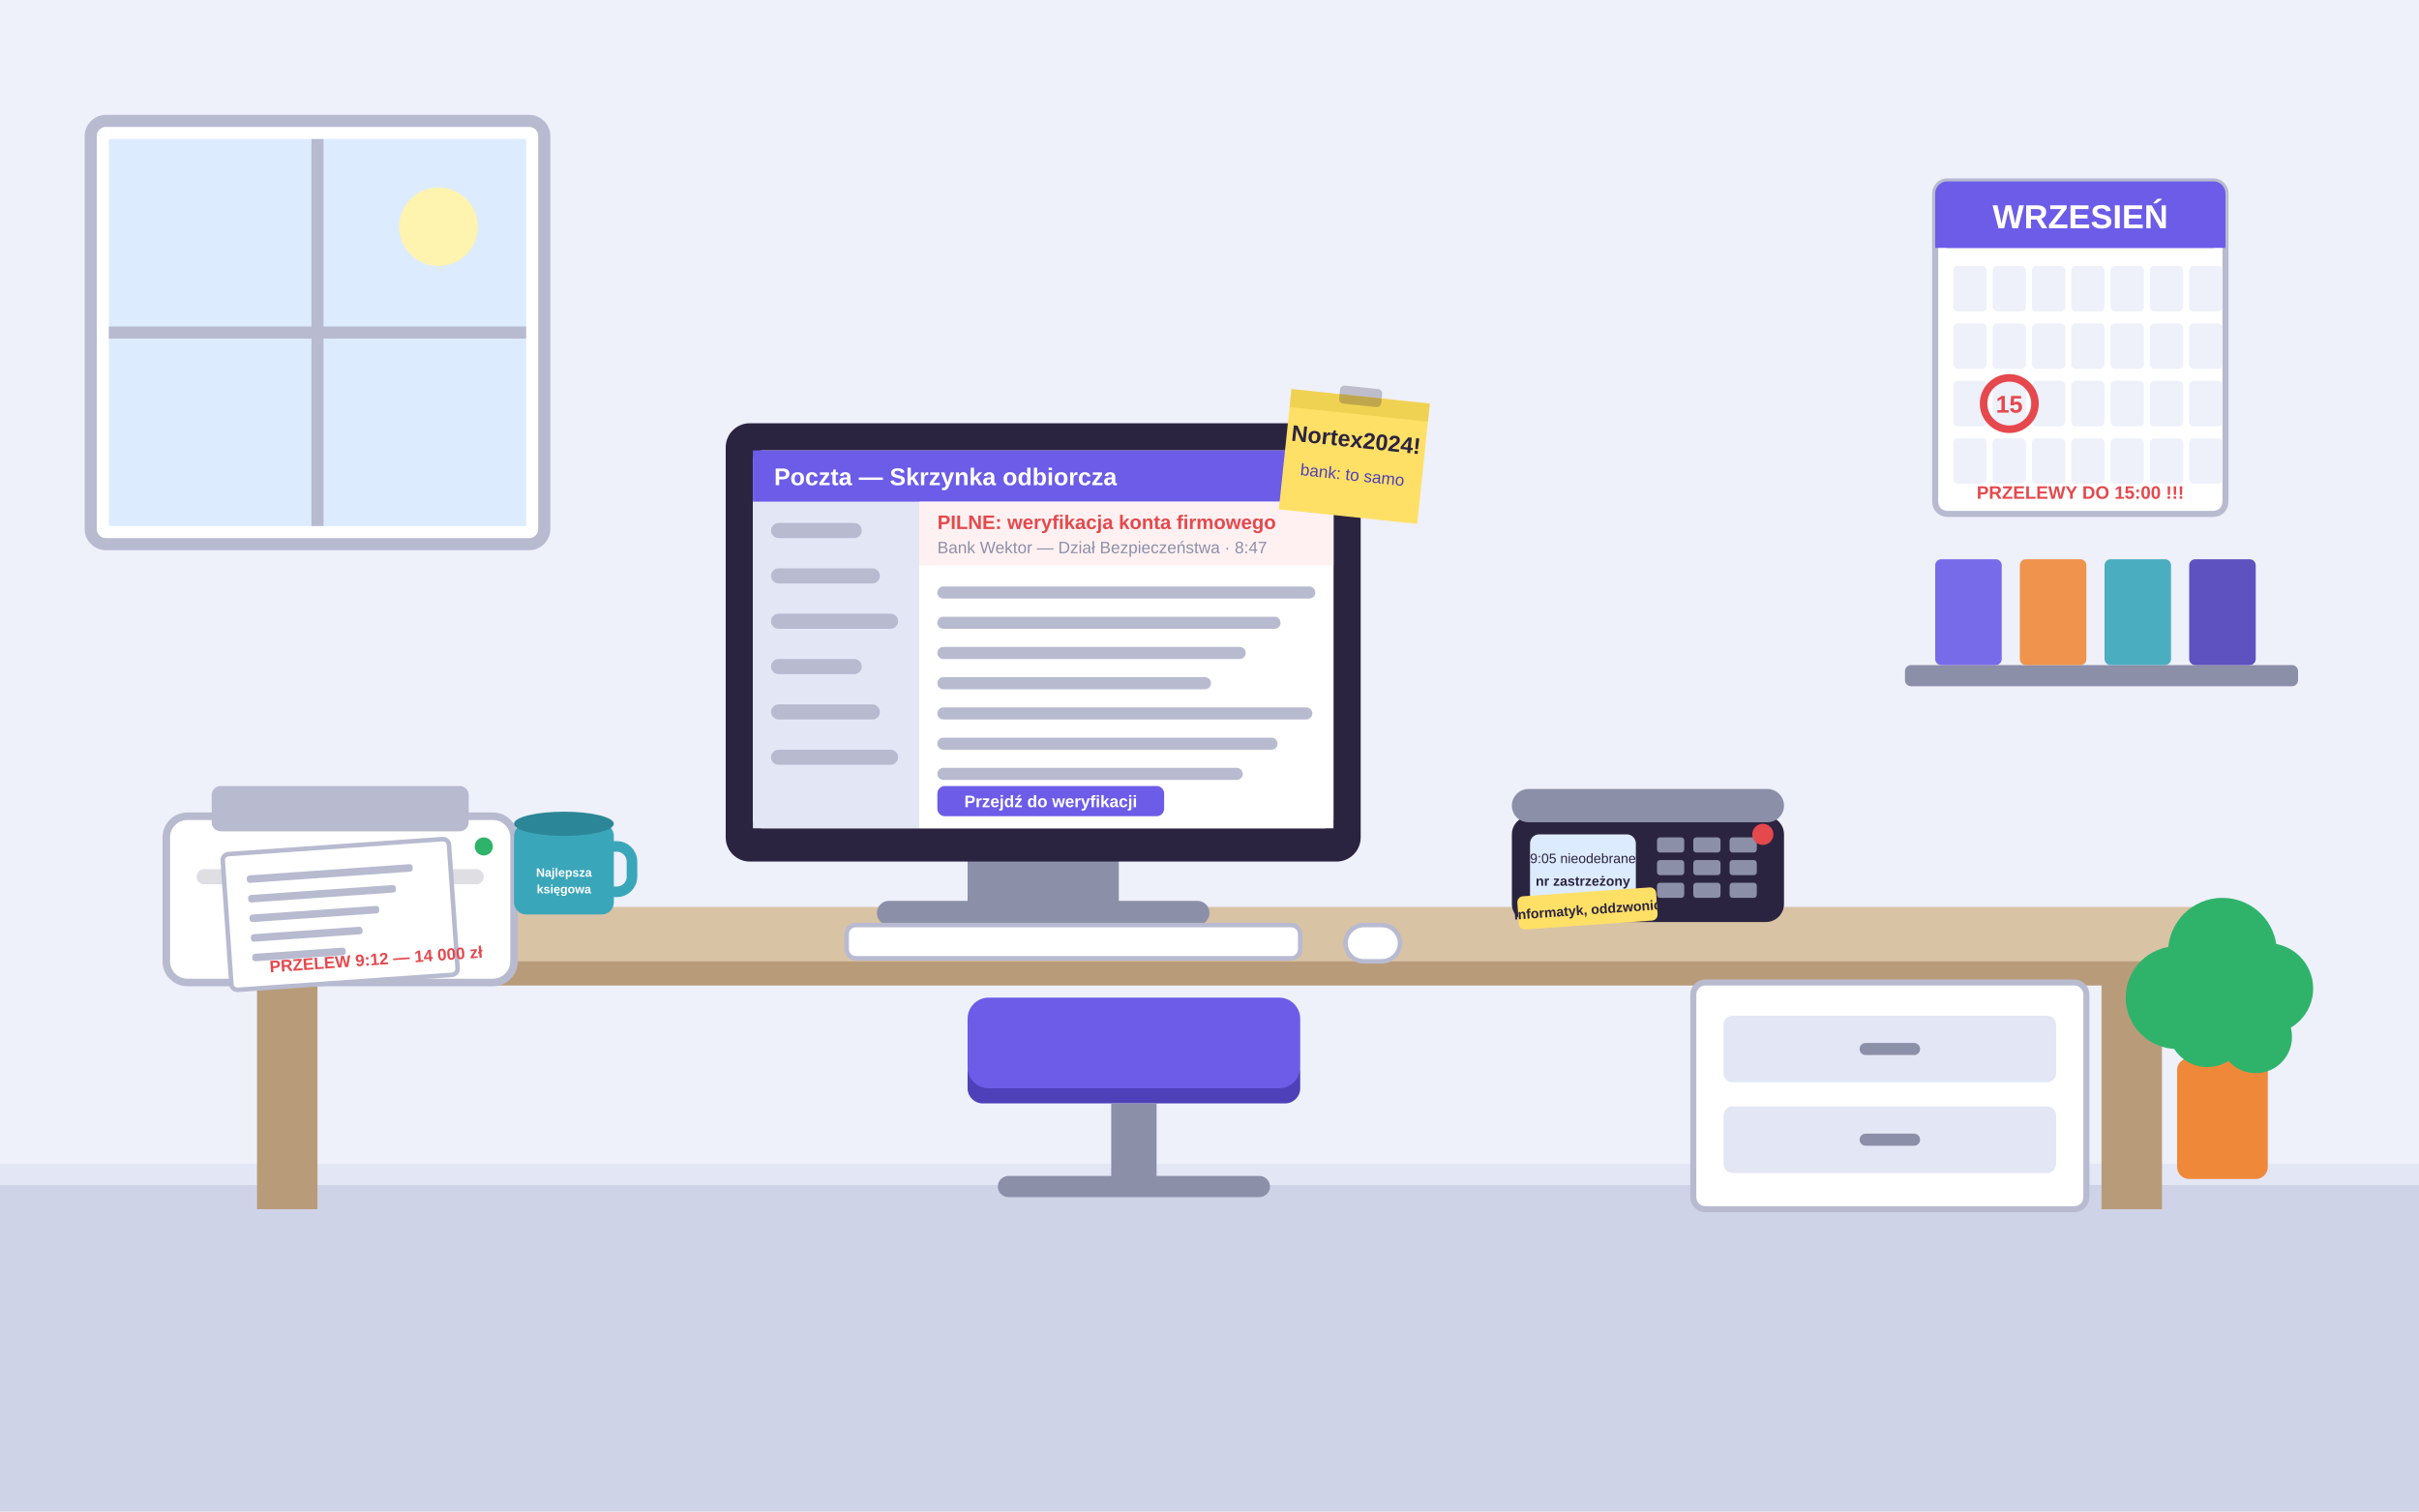
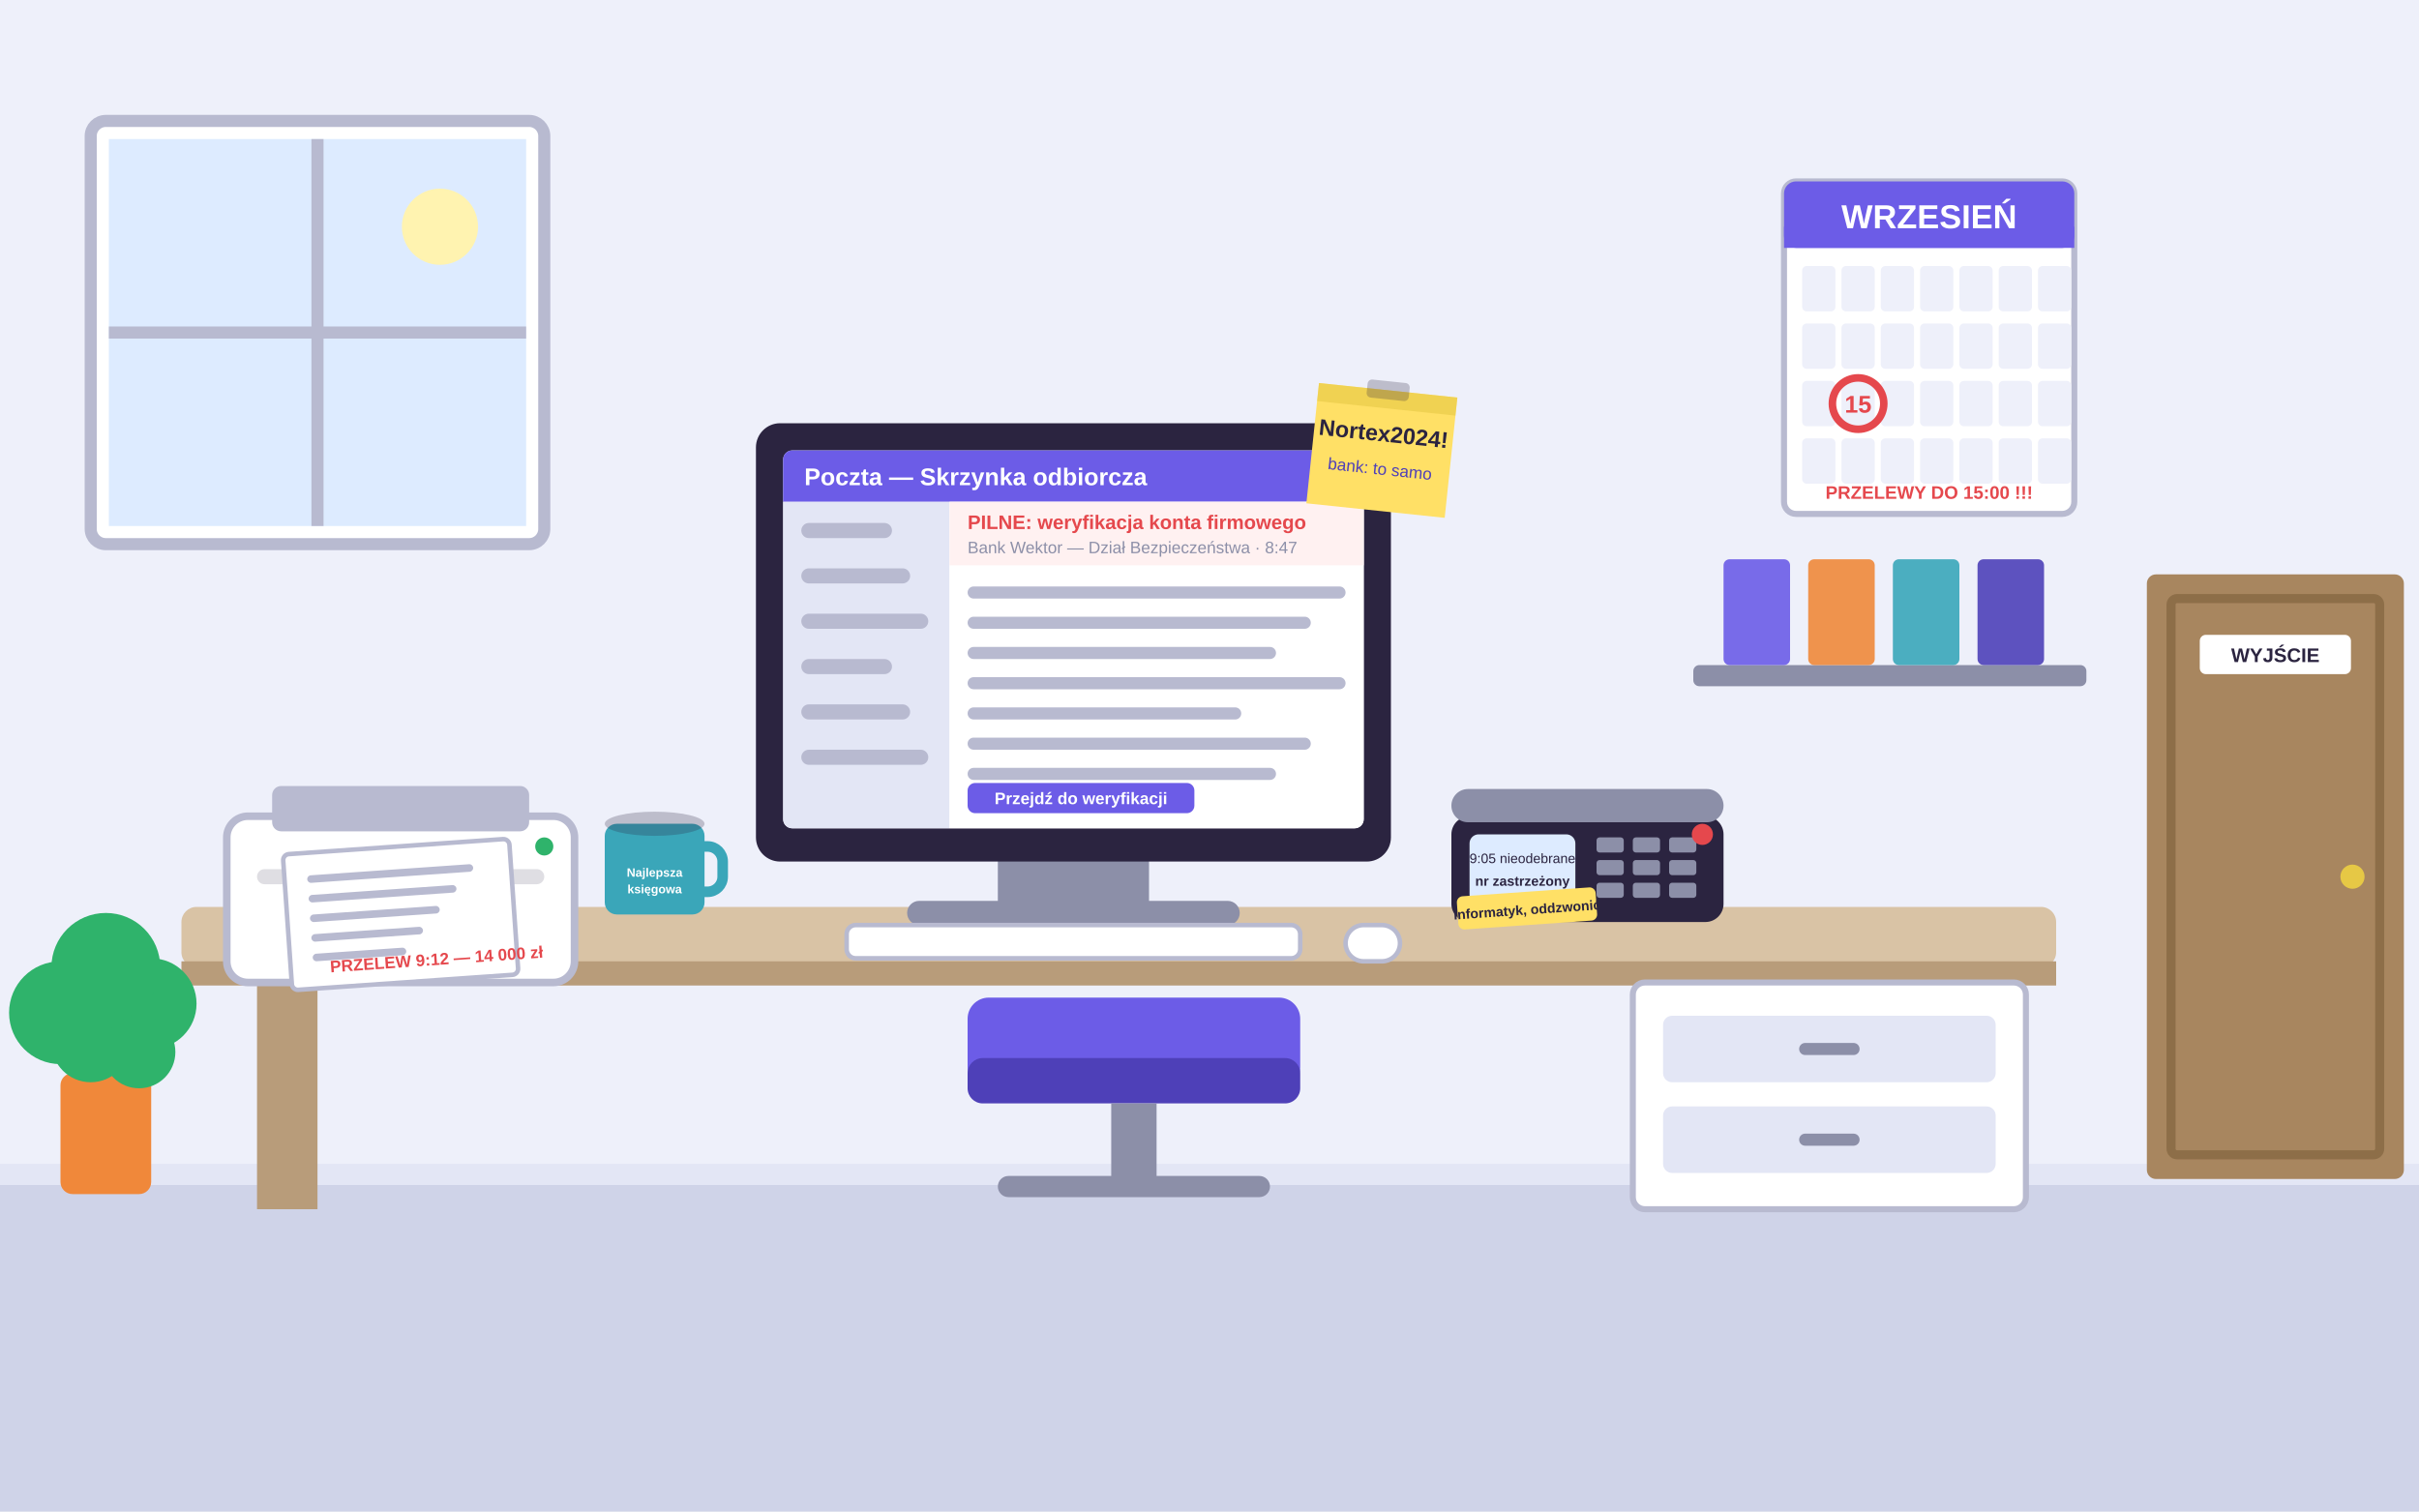
<svg xmlns="http://www.w3.org/2000/svg" viewBox="0 0 1600 1000" width="1600" height="1000" font-family="Arial, Helvetica, sans-serif">
  <rect width="1600" height="1000" fill="#EEF0FA" />
  <rect y="780" width="1600" height="220" fill="#CFD3E8" />
  <rect y="770" width="1600" height="14" fill="#E3E6F5" />
-   <rect x="60" y="80" width="300" height="280" rx="10" fill="#FFFFFF" stroke="#B8BAD0" stroke-width="8" />
-   <rect x="72" y="92" width="276" height="256" fill="#DDEBFF" />
-   <rect x="206" y="92" width="8" height="256" fill="#B8BAD0" />
-   <rect x="72" y="216" width="276" height="8" fill="#B8BAD0" />
-   <circle cx="290" cy="150" r="26" fill="#FFF3B0" />
-   <rect x="1280" y="120" width="192" height="220" rx="8" fill="#FFFFFF" stroke="#B8BAD0" stroke-width="4" />
-   <rect x="1280" y="120" width="192" height="44" rx="8" fill="#6C5CE7" />
-   <rect x="1280" y="150" width="192" height="14" fill="#6C5CE7" />
-   <text x="1376" y="151" text-anchor="middle" font-size="22" font-weight="bold" fill="#FFFFFF">WRZESIEŃ</text>
-   <rect x="1292" y="176" width="22" height="30" rx="3" fill="#EEF0FA" />
-   <rect x="1318" y="176" width="22" height="30" rx="3" fill="#EEF0FA" />
-   <rect x="1344" y="176" width="22" height="30" rx="3" fill="#EEF0FA" />
-   <rect x="1370" y="176" width="22" height="30" rx="3" fill="#EEF0FA" />
-   <rect x="1396" y="176" width="22" height="30" rx="3" fill="#EEF0FA" />
-   <rect x="1422" y="176" width="22" height="30" rx="3" fill="#EEF0FA" />
-   <rect x="1448" y="176" width="22" height="30" rx="3" fill="#EEF0FA" />
-   <rect x="1292" y="214" width="22" height="30" rx="3" fill="#EEF0FA" />
-   <rect x="1318" y="214" width="22" height="30" rx="3" fill="#EEF0FA" />
-   <rect x="1344" y="214" width="22" height="30" rx="3" fill="#EEF0FA" />
-   <rect x="1370" y="214" width="22" height="30" rx="3" fill="#EEF0FA" />
-   <rect x="1396" y="214" width="22" height="30" rx="3" fill="#EEF0FA" />
-   <rect x="1422" y="214" width="22" height="30" rx="3" fill="#EEF0FA" />
-   <rect x="1448" y="214" width="22" height="30" rx="3" fill="#EEF0FA" />
-   <rect x="1292" y="252" width="22" height="30" rx="3" fill="#EEF0FA" />
-   <rect x="1318" y="252" width="22" height="30" rx="3" fill="#EEF0FA" />
-   <rect x="1344" y="252" width="22" height="30" rx="3" fill="#EEF0FA" />
-   <rect x="1370" y="252" width="22" height="30" rx="3" fill="#EEF0FA" />
-   <rect x="1396" y="252" width="22" height="30" rx="3" fill="#EEF0FA" />
-   <rect x="1422" y="252" width="22" height="30" rx="3" fill="#EEF0FA" />
-   <rect x="1448" y="252" width="22" height="30" rx="3" fill="#EEF0FA" />
-   <rect x="1292" y="290" width="22" height="30" rx="3" fill="#EEF0FA" />
-   <rect x="1318" y="290" width="22" height="30" rx="3" fill="#EEF0FA" />
-   <rect x="1344" y="290" width="22" height="30" rx="3" fill="#EEF0FA" />
-   <rect x="1370" y="290" width="22" height="30" rx="3" fill="#EEF0FA" />
-   <rect x="1396" y="290" width="22" height="30" rx="3" fill="#EEF0FA" />
-   <rect x="1422" y="290" width="22" height="30" rx="3" fill="#EEF0FA" />
-   <rect x="1448" y="290" width="22" height="30" rx="3" fill="#EEF0FA" />
-   <circle cx="1329" cy="267" r="17" fill="none" stroke="#E5484D" stroke-width="5" />
-   <text x="1329" y="273" text-anchor="middle" font-size="16" font-weight="bold" fill="#E5484D">15</text>
-   <text x="1376" y="330" text-anchor="middle" font-size="12" font-weight="bold" fill="#E5484D">PRZELEWY DO 15:00 !!!</text>
-   <rect x="1260" y="440" width="260" height="14" rx="4" fill="#8C8FA8" />
-   <rect x="1280" y="370" width="44" height="70" rx="4" fill="#6C5CE7" opacity="0.9" />
-   <rect x="1336" y="370" width="44" height="70" rx="4" fill="#F0883A" opacity="0.9" />
-   <rect x="1392" y="370" width="44" height="70" rx="4" fill="#3AA6B9" opacity="0.9" />
-   <rect x="1448" y="370" width="44" height="70" rx="4" fill="#4E40B8" opacity="0.9" />
-   <rect x="120" y="600" width="1360" height="40" rx="10" fill="#D9C3A5" />
-   <rect x="120" y="636" width="1360" height="16" fill="#B89C7A" />
-   <rect x="170" y="650" width="40" height="150" fill="#B89C7A" />
-   <rect x="1390" y="650" width="40" height="150" fill="#B89C7A" />
-   <rect x="1120" y="650" width="260" height="150" rx="8" fill="#FFFFFF" stroke="#B8BAD0" stroke-width="4" />
-   <rect x="1140" y="672" width="220" height="44" rx="6" fill="#E3E6F5" />
-   <rect x="1140" y="732" width="220" height="44" rx="6" fill="#E3E6F5" />
-   <rect x="1230" y="690" width="40" height="8" rx="4" fill="#8C8FA8" />
-   <rect x="1230" y="750" width="40" height="8" rx="4" fill="#8C8FA8" />
-   <rect x="110" y="540" width="230" height="110" rx="14" fill="#FFFFFF" stroke="#B8BAD0" stroke-width="5" />
-   <rect x="140" y="520" width="170" height="30" rx="6" fill="#B8BAD0" />
-   <rect x="130" y="575" width="190" height="10" rx="5" fill="#2B2440" opacity="0.15" />
-   <rect x="150" y="560" width="150" height="90" rx="4" fill="#FFFFFF" stroke="#B8BAD0" stroke-width="3" transform="rotate(-4 225 605)" />
-   <rect x="165" y="575" width="110" height="5" rx="2" fill="#B8BAD0" transform="rotate(-4 225 605)" />
-   <rect x="165" y="588" width="98" height="5" rx="2" fill="#B8BAD0" transform="rotate(-4 225 605)" />
-   <rect x="165" y="601" width="86" height="5" rx="2" fill="#B8BAD0" transform="rotate(-4 225 605)" />
-   <rect x="165" y="614" width="74" height="5" rx="2" fill="#B8BAD0" transform="rotate(-4 225 605)" />
-   <rect x="165" y="627" width="62" height="5" rx="2" fill="#B8BAD0" transform="rotate(-4 225 605)" />
-   <text x="176" y="640" font-size="11" fill="#E5484D" font-weight="bold" transform="rotate(-4 225 605)">PRZELEW 9:12 — 14 000 zł</text>
-   <circle cx="320" cy="560" r="6" fill="#2FB36B" />
-   <rect x="640" y="560" width="100" height="50" rx="8" fill="#8C8FA8" />
-   <rect x="580" y="596" width="220" height="16" rx="8" fill="#8C8FA8" />
-   <rect x="480" y="280" width="420" height="290" rx="16" fill="#2B2440" />
-   <rect x="498" y="298" width="384" height="250" rx="6" fill="#F7F8FF" />
-   <rect x="498" y="298" width="384" height="34" fill="#6C5CE7" />
-   <text x="512" y="321" font-size="16" font-weight="bold" fill="#FFFFFF">Poczta — Skrzynka odbiorcza</text>
-   <rect x="498" y="332" width="110" height="216" fill="#E3E6F5" />
-   <rect x="510" y="346" width="60" height="10" rx="5" fill="#B8BAD0" />
-   <rect x="510" y="376" width="72" height="10" rx="5" fill="#B8BAD0" />
-   <rect x="510" y="406" width="84" height="10" rx="5" fill="#B8BAD0" />
-   <rect x="510" y="436" width="60" height="10" rx="5" fill="#B8BAD0" />
-   <rect x="510" y="466" width="72" height="10" rx="5" fill="#B8BAD0" />
-   <rect x="510" y="496" width="84" height="10" rx="5" fill="#B8BAD0" />
-   <rect x="608" y="332" width="274" height="216" fill="#FFFFFF" />
-   <rect x="608" y="332" width="274" height="42" fill="#FFF1F1" />
-   <text x="620" y="350" font-size="13" font-weight="bold" fill="#E5484D">PILNE: weryfikacja konta firmowego</text>
-   <text x="620" y="366" font-size="11" fill="#8C8FA8">Bank Wektor — Dział Bezpieczeństwa · 8:47</text>
-   <rect x="620" y="388" width="250" height="8" rx="4" fill="#B8BAD0" />
-   <rect x="620" y="408" width="227" height="8" rx="4" fill="#B8BAD0" />
-   <rect x="620" y="428" width="204" height="8" rx="4" fill="#B8BAD0" />
-   <rect x="620" y="448" width="181" height="8" rx="4" fill="#B8BAD0" />
-   <rect x="620" y="468" width="248" height="8" rx="4" fill="#B8BAD0" />
-   <rect x="620" y="488" width="225" height="8" rx="4" fill="#B8BAD0" />
-   <rect x="620" y="508" width="202" height="8" rx="4" fill="#B8BAD0" />
-   <rect x="620" y="520" width="150" height="20" rx="5" fill="#6C5CE7" />
-   <text x="695" y="534" text-anchor="middle" font-size="11" font-weight="bold" fill="#FFFFFF">Przejdź do weryfikacji</text>
-   <g transform="rotate(6 896 300)">
-     <rect x="850" y="262" width="92" height="80" fill="#FFE066" />
-     <rect x="850" y="262" width="92" height="12" fill="#E6C845" opacity="0.6" />
-     <text x="896" y="296" text-anchor="middle" font-size="15" font-weight="bold" fill="#2B2440">Nortex2024!</text>
-     <text x="896" y="318" text-anchor="middle" font-size="11" fill="#4E40B8">bank: to samo</text>
-     <rect x="882" y="256" width="28" height="12" rx="3" fill="#2B2440" opacity="0.25" />
+   <g id="item-okno" transform="translate(60 80) scale(1)">
+     <rect width="300" height="280" rx="10" fill="#FFFFFF" stroke="#B8BAD0" stroke-width="8" />
+     <rect x="12" y="12" width="276" height="256" fill="#DDEBFF" />
+     <rect x="146" y="12" width="8" height="256" fill="#B8BAD0" />
+     <rect x="12" y="136" width="276" height="8" fill="#B8BAD0" />
+     <circle cx="231" cy="70" r="25.2" fill="#FFF3B0" />
  </g>
-   <rect x="1000" y="540" width="180" height="70" rx="12" fill="#2B2440" />
-   <rect x="1012" y="552" width="70" height="46" rx="6" fill="#DDEBFF" />
-   <text x="1047" y="571" text-anchor="middle" font-size="9" fill="#2B2440">9:05 nieodebrane</text>
-   <text x="1047" y="586" text-anchor="middle" font-size="9" font-weight="bold" fill="#2B2440">nr zastrzeżony</text>
-   <rect x="1096" y="554" width="18" height="10" rx="2" fill="#8C8FA8" />
-   <rect x="1120" y="554" width="18" height="10" rx="2" fill="#8C8FA8" />
-   <rect x="1144" y="554" width="18" height="10" rx="2" fill="#8C8FA8" />
-   <rect x="1096" y="569" width="18" height="10" rx="2" fill="#8C8FA8" />
-   <rect x="1120" y="569" width="18" height="10" rx="2" fill="#8C8FA8" />
-   <rect x="1144" y="569" width="18" height="10" rx="2" fill="#8C8FA8" />
-   <rect x="1096" y="584" width="18" height="10" rx="2" fill="#8C8FA8" />
-   <rect x="1120" y="584" width="18" height="10" rx="2" fill="#8C8FA8" />
-   <rect x="1144" y="584" width="18" height="10" rx="2" fill="#8C8FA8" />
-   <circle cx="1166" cy="552" r="7" fill="#E5484D">
-     <animate attributeName="opacity" values="1;0.2;1" dur="1.2s" repeatCount="indefinite" />
-   </circle>
-   <rect x="1000" y="522" width="180" height="22" rx="11" fill="#8C8FA8" />
-   <rect x="1004" y="590" width="92" height="22" rx="4" fill="#FFE066" transform="rotate(-4 1050 601)" />
-   <text x="1050" y="605" text-anchor="middle" font-size="9" font-weight="bold" fill="#2B2440" transform="rotate(-4 1050 601)">informatyk, oddzwonić</text>
-   <rect x="392" y="560" width="26" height="30" rx="10" fill="none" stroke="#3AA6B9" stroke-width="7" />
-   <rect x="340" y="545" width="66" height="60" rx="8" fill="#3AA6B9" />
-   <ellipse cx="373" cy="545" rx="33" ry="8" fill="#2B8797" />
-   <text x="373" y="580" text-anchor="middle" font-size="8" font-weight="bold" fill="#FFFFFF">Najlepsza</text>
-   <text x="373" y="591" text-anchor="middle" font-size="8" font-weight="bold" fill="#FFFFFF">księgowa</text>
-   <rect x="560" y="612" width="300" height="22" rx="6" fill="#FFFFFF" stroke="#B8BAD0" stroke-width="3" />
-   <rect x="890" y="612" width="36" height="24" rx="12" fill="#FFFFFF" stroke="#B8BAD0" stroke-width="3" />
-   <rect x="640" y="700" width="220" height="30" rx="10" fill="#4E40B8" />
-   <rect x="735" y="730" width="30" height="50" fill="#8C8FA8" />
-   <rect x="660" y="778" width="180" height="14" rx="7" fill="#8C8FA8" />
-   <rect x="640" y="660" width="220" height="60" rx="14" fill="#6C5CE7" />
-   <rect x="1440" y="700" width="60" height="80" rx="8" fill="#F0883A" />
-   <circle cx="1440" cy="660" r="34" fill="#2FB36B" />
-   <circle cx="1500" cy="654" r="30" fill="#2FB36B" />
-   <circle cx="1470" cy="630" r="36" fill="#2FB36B" />
-   <circle cx="1460" cy="680" r="26" fill="#2FB36B" />
-   <circle cx="1492" cy="686" r="24" fill="#2FB36B" />
+   <g id="item-kalendarz" transform="translate(1180 120) scale(1)">
+     <rect width="192" height="220" rx="8" fill="#FFFFFF" stroke="#B8BAD0" stroke-width="4" />
+     <rect width="192" height="44" rx="8" fill="#6C5CE7" />
+     <rect y="30" width="192" height="14" fill="#6C5CE7" />
+     <text x="96" y="31" font-size="22" fill="#FFFFFF" font-weight="bold" text-anchor="middle">WRZESIEŃ</text>
+     <rect x="12" y="56" width="22" height="30" rx="3" fill="#EEF0FA" />
+     <rect x="38" y="56" width="22" height="30" rx="3" fill="#EEF0FA" />
+     <rect x="64" y="56" width="22" height="30" rx="3" fill="#EEF0FA" />
+     <rect x="90" y="56" width="22" height="30" rx="3" fill="#EEF0FA" />
+     <rect x="116" y="56" width="22" height="30" rx="3" fill="#EEF0FA" />
+     <rect x="142" y="56" width="22" height="30" rx="3" fill="#EEF0FA" />
+     <rect x="168" y="56" width="22" height="30" rx="3" fill="#EEF0FA" />
+     <rect x="12" y="94" width="22" height="30" rx="3" fill="#EEF0FA" />
+     <rect x="38" y="94" width="22" height="30" rx="3" fill="#EEF0FA" />
+     <rect x="64" y="94" width="22" height="30" rx="3" fill="#EEF0FA" />
+     <rect x="90" y="94" width="22" height="30" rx="3" fill="#EEF0FA" />
+     <rect x="116" y="94" width="22" height="30" rx="3" fill="#EEF0FA" />
+     <rect x="142" y="94" width="22" height="30" rx="3" fill="#EEF0FA" />
+     <rect x="168" y="94" width="22" height="30" rx="3" fill="#EEF0FA" />
+     <rect x="12" y="132" width="22" height="30" rx="3" fill="#EEF0FA" />
+     <rect x="38" y="132" width="22" height="30" rx="3" fill="#EEF0FA" />
+     <rect x="64" y="132" width="22" height="30" rx="3" fill="#EEF0FA" />
+     <rect x="90" y="132" width="22" height="30" rx="3" fill="#EEF0FA" />
+     <rect x="116" y="132" width="22" height="30" rx="3" fill="#EEF0FA" />
+     <rect x="142" y="132" width="22" height="30" rx="3" fill="#EEF0FA" />
+     <rect x="168" y="132" width="22" height="30" rx="3" fill="#EEF0FA" />
+     <rect x="12" y="170" width="22" height="30" rx="3" fill="#EEF0FA" />
+     <rect x="38" y="170" width="22" height="30" rx="3" fill="#EEF0FA" />
+     <rect x="64" y="170" width="22" height="30" rx="3" fill="#EEF0FA" />
+     <rect x="90" y="170" width="22" height="30" rx="3" fill="#EEF0FA" />
+     <rect x="116" y="170" width="22" height="30" rx="3" fill="#EEF0FA" />
+     <rect x="142" y="170" width="22" height="30" rx="3" fill="#EEF0FA" />
+     <rect x="168" y="170" width="22" height="30" rx="3" fill="#EEF0FA" />
+     <circle cx="49" cy="147" r="17" fill="none" stroke="#E5484D" stroke-width="5" />
+     <text x="49" y="153" font-size="16" fill="#E5484D" font-weight="bold" text-anchor="middle">15</text>
+     <text x="96" y="210" font-size="12" fill="#E5484D" font-weight="bold" text-anchor="middle">PRZELEWY DO 15:00 !!!</text>
+   </g>
+   <g id="item-polka" transform="translate(1120 370) scale(1)">
+     <rect y="70" width="260" height="14" rx="4" fill="#8C8FA8" />
+     <rect x="20" width="44" height="70" rx="4" fill="#6C5CE7" opacity="0.9" />
+     <rect x="76" width="44" height="70" rx="4" fill="#F0883A" opacity="0.9" />
+     <rect x="132" width="44" height="70" rx="4" fill="#3AA6B9" opacity="0.9" />
+     <rect x="188" width="44" height="70" rx="4" fill="#4E40B8" opacity="0.9" />
+   </g>
+   <g id="item-drzwi" transform="translate(1420 380) scale(1)">
+     <rect width="170" height="400" rx="6" fill="#A8865F" />
+     <rect x="16" y="16" width="138" height="368" rx="4" fill="none" stroke="#8D6E48" stroke-width="6" />
+     <circle cx="136" cy="200" r="8" fill="#E6C845" />
+     <rect x="35" y="40" width="100" height="26" rx="4" fill="#FFFFFF" />
+     <text x="85" y="58" font-size="13" fill="#2B2440" font-weight="bold" text-anchor="middle">WYJŚCIE</text>
+   </g>
+   <g id="item-biurko" transform="translate(120 600) scale(1)">
+     <rect width="1240" height="40" rx="10" fill="#D9C3A5" />
+     <rect y="36" width="1240" height="16" fill="#B89C7A" />
+     <rect x="50" y="50" width="40" height="150" fill="#B89C7A" />
+     <rect x="1150" y="50" width="40" height="150" fill="#B89C7A" />
+   </g>
+   <g id="item-szafka" transform="translate(1080 650) scale(1)">
+     <rect width="260" height="150" rx="8" fill="#FFFFFF" stroke="#B8BAD0" stroke-width="4" />
+     <rect x="20" y="22" width="220" height="44" rx="6" fill="#E3E6F5" />
+     <rect x="110" y="40" width="40" height="8" rx="4" fill="#8C8FA8" />
+     <rect x="20" y="82" width="220" height="44" rx="6" fill="#E3E6F5" />
+     <rect x="110" y="100" width="40" height="8" rx="4" fill="#8C8FA8" />
+   </g>
+   <g id="item-krzeslo" transform="translate(640 660) scale(1)">
+     <rect width="220" height="60" rx="14" fill="#6C5CE7" />
+     <rect y="40" width="220" height="30" rx="10" fill="#4E40B8" />
+     <rect x="95" y="70" width="30" height="50" fill="#8C8FA8" />
+     <rect x="20" y="118" width="180" height="14" rx="7" fill="#8C8FA8" />
+   </g>
+   <g id="item-roslina" transform="translate(10 600) scale(1)">
+     <rect x="30" y="110" width="60" height="80" rx="8" fill="#F0883A" />
+     <circle cx="30" cy="70" r="34" fill="#2FB36B" />
+     <circle cx="90" cy="64" r="30" fill="#2FB36B" />
+     <circle cx="60" cy="40" r="36" fill="#2FB36B" />
+     <circle cx="50" cy="90" r="26" fill="#2FB36B" />
+     <circle cx="82" cy="96" r="24" fill="#2FB36B" />
+   </g>
+   <g id="item-drukarka" transform="translate(150 520) scale(1)">
+     <rect y="20" width="230" height="110" rx="14" fill="#FFFFFF" stroke="#B8BAD0" stroke-width="5" />
+     <rect x="30" width="170" height="30" rx="6" fill="#B8BAD0" />
+     <rect x="20" y="55" width="190" height="10" rx="5" fill="#2B2440" opacity="0.15" />
+     <g transform="rotate(-4 115 85)">
+       <rect x="40" y="40" width="150" height="90" rx="4" fill="#FFFFFF" stroke="#B8BAD0" stroke-width="3" />
+       <rect x="55" y="55" width="110" height="5" rx="2.5" fill="#B8BAD0" />
+       <rect x="55" y="68" width="98" height="5" rx="2.5" fill="#B8BAD0" />
+       <rect x="55" y="81" width="86" height="5" rx="2.5" fill="#B8BAD0" />
+       <rect x="55" y="94" width="74" height="5" rx="2.5" fill="#B8BAD0" />
+       <rect x="55" y="107" width="62" height="5" rx="2.5" fill="#B8BAD0" />
+       <text x="66" y="120" font-size="11" fill="#E5484D" font-weight="bold">PRZELEW 9:12 — 14 000 zł</text>
+     </g>
+     <circle cx="210" cy="40" r="6" fill="#2FB36B" />
+   </g>
+   <g id="item-kubek" transform="translate(400 545) scale(1)">
+     <rect x="52" y="15" width="26" height="30" rx="10" fill="none" stroke="#3AA6B9" stroke-width="7" />
+     <rect width="66" height="60" rx="8" fill="#3AA6B9" />
+     <ellipse cx="33" cy="0" rx="33" ry="8" fill="#2B2440" opacity="0.25" />
+     <text x="33" y="35" font-size="8" fill="#FFFFFF" font-weight="bold" text-anchor="middle">Najlepsza</text>
+     <text x="33" y="46" font-size="8" fill="#FFFFFF" font-weight="bold" text-anchor="middle">księgowa</text>
+   </g>
+   <g id="item-monitor" transform="translate(500 280) scale(1)">
+     <rect x="160" y="280" width="100" height="50" rx="8" fill="#8C8FA8" />
+     <rect x="100" y="316" width="220" height="16" rx="8" fill="#8C8FA8" />
+     <rect width="420" height="290" rx="16" fill="#2B2440" />
+     <g transform="translate(18 18)">
+       <rect width="384" height="250" rx="6" fill="#F7F8FF" />
+       <clipPath id="scr-monitor">
+         <rect width="384" height="250" rx="6" />
+       </clipPath>
+       <g clip-path="url(#scr-monitor)">
+         <rect width="384" height="34" fill="#6C5CE7" />
+         <text x="14" y="23" font-size="16" fill="#FFFFFF" font-weight="bold">Poczta — Skrzynka odbiorcza</text>
+         <rect y="34" width="110" height="216" fill="#E3E6F5" />
+         <rect x="12" y="48" width="60" height="10" rx="5" fill="#B8BAD0" />
+         <rect x="12" y="78" width="72" height="10" rx="5" fill="#B8BAD0" />
+         <rect x="12" y="108" width="84" height="10" rx="5" fill="#B8BAD0" />
+         <rect x="12" y="138" width="60" height="10" rx="5" fill="#B8BAD0" />
+         <rect x="12" y="168" width="72" height="10" rx="5" fill="#B8BAD0" />
+         <rect x="12" y="198" width="84" height="10" rx="5" fill="#B8BAD0" />
+         <rect x="110" y="34" width="274" height="216" fill="#FFFFFF" />
+         <rect x="110" y="34" width="274" height="42" fill="#FFF1F1" />
+         <text x="122" y="52" font-size="13" fill="#E5484D" font-weight="bold">PILNE: weryfikacja konta firmowego</text>
+         <text x="122" y="68" font-size="11" fill="#8C8FA8">Bank Wektor — Dział Bezpieczeństwa · 8:47</text>
+         <rect x="122" y="90" width="250" height="8" rx="4" fill="#B8BAD0" />
+         <rect x="122" y="110" width="227" height="8" rx="4" fill="#B8BAD0" />
+         <rect x="122" y="130" width="204" height="8" rx="4" fill="#B8BAD0" />
+         <rect x="122" y="150" width="250" height="8" rx="4" fill="#B8BAD0" />
+         <rect x="122" y="170" width="181" height="8" rx="4" fill="#B8BAD0" />
+         <rect x="122" y="190" width="227" height="8" rx="4" fill="#B8BAD0" />
+         <rect x="122" y="210" width="204" height="8" rx="4" fill="#B8BAD0" />
+         <rect x="122" y="220" width="150" height="20" rx="5" fill="#6C5CE7" />
+         <text x="197" y="234" font-size="11" fill="#FFFFFF" font-weight="bold" text-anchor="middle">Przejdź do weryfikacji</text>
+       </g>
+     </g>
+     <g transform="translate(368 -22) rotate(6 46 40)">
+       <rect width="92" height="80" fill="#FFE066" />
+       <rect width="92" height="12" fill="#E6C845" opacity="0.6" />
+       <rect x="32" y="-6" width="28" height="12" rx="3" fill="#2B2440" opacity="0.25" />
+       <text x="46" y="34" font-size="15" fill="#2B2440" font-weight="bold" text-anchor="middle">Nortex2024!</text>
+       <text x="46" y="56" font-size="11" fill="#4E40B8" text-anchor="middle">bank: to samo</text>
+     </g>
+   </g>
+   <g id="item-klawiatura" transform="translate(560 612) scale(1)">
+     <rect width="300" height="22" rx="6" fill="#FFFFFF" stroke="#B8BAD0" stroke-width="3" />
+     <rect x="330" width="36" height="24" rx="12" fill="#FFFFFF" stroke="#B8BAD0" stroke-width="3" />
+   </g>
+   <g id="item-telefon" transform="translate(960 522) scale(1)">
+     <rect y="18" width="180" height="70" rx="12" fill="#2B2440" />
+     <rect width="180" height="22" rx="11" fill="#8C8FA8" />
+     <rect x="12" y="30" width="70" height="46" rx="6" fill="#DDEBFF" />
+     <text x="47" y="49" font-size="9" fill="#2B2440" text-anchor="middle">9:05 nieodebrane</text>
+     <text x="47" y="64" font-size="9" fill="#2B2440" font-weight="bold" text-anchor="middle">nr zastrzeżony</text>
+     <rect x="96" y="32" width="18" height="10" rx="2" fill="#8C8FA8" />
+     <rect x="120" y="32" width="18" height="10" rx="2" fill="#8C8FA8" />
+     <rect x="144" y="32" width="18" height="10" rx="2" fill="#8C8FA8" />
+     <rect x="96" y="47" width="18" height="10" rx="2" fill="#8C8FA8" />
+     <rect x="120" y="47" width="18" height="10" rx="2" fill="#8C8FA8" />
+     <rect x="144" y="47" width="18" height="10" rx="2" fill="#8C8FA8" />
+     <rect x="96" y="62" width="18" height="10" rx="2" fill="#8C8FA8" />
+     <rect x="120" y="62" width="18" height="10" rx="2" fill="#8C8FA8" />
+     <rect x="144" y="62" width="18" height="10" rx="2" fill="#8C8FA8" />
+     <circle cx="166" cy="30" r="7" fill="#E5484D">
+       <animate attributeName="opacity" values="1;0.2;1" dur="1.2s" repeatCount="indefinite" />
+     </circle>
+     <g transform="rotate(-4 50 79)">
+       <rect x="4" y="68" width="92" height="22" rx="4" fill="#FFE066" />
+       <text x="50" y="83" font-size="9" fill="#2B2440" font-weight="bold" text-anchor="middle">informatyk, oddzwonić</text>
+     </g>
+   </g>
</svg>
